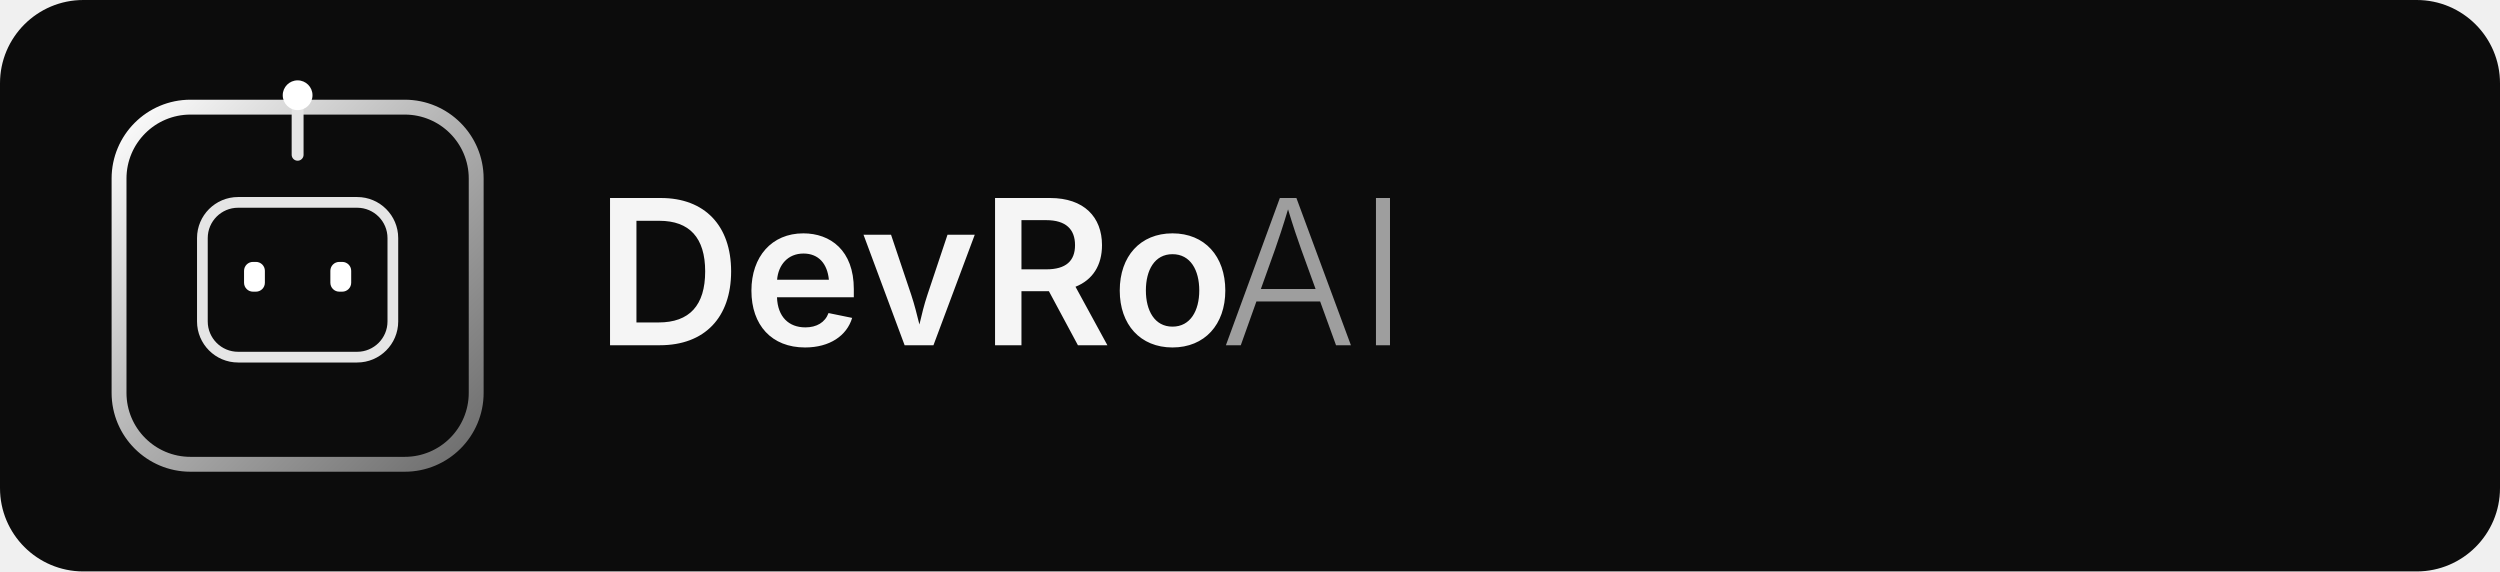
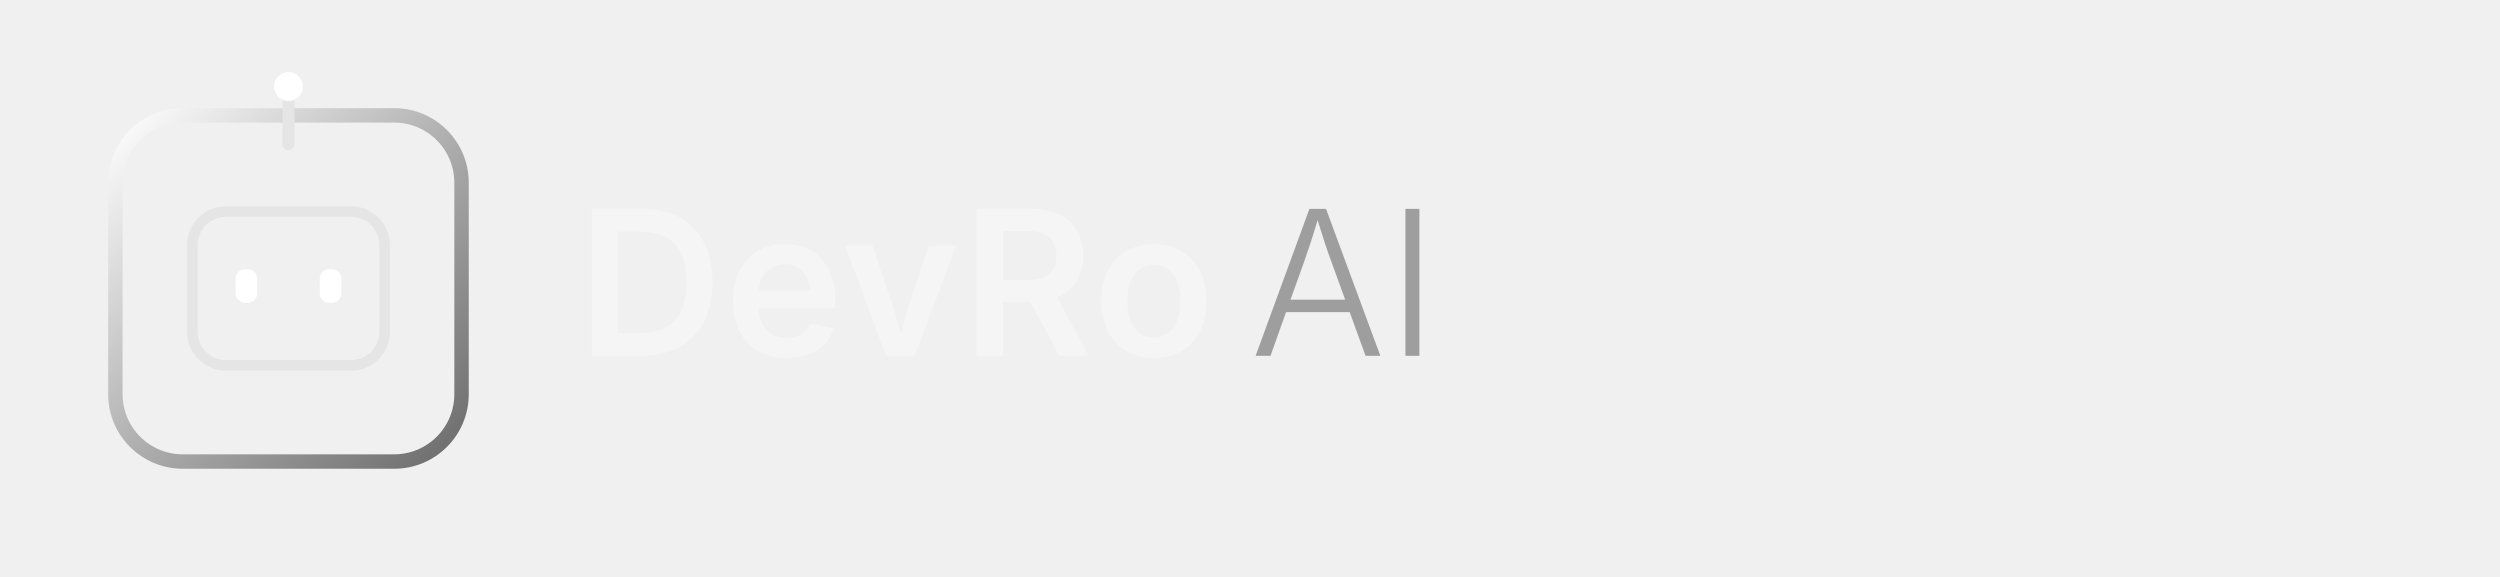
- <svg xmlns="http://www.w3.org/2000/svg" width="420" height="96" viewBox="0 0 420 96">
+ <svg xmlns="http://www.w3.org/2000/svg" width="520" height="120" viewBox="0 0 520 120">
  <defs>
    <linearGradient id="mono" x1="0%" y1="0%" x2="100%" y2="100%">
      <stop offset="0%" stop-color="#ffffff" />
      <stop offset="50%" stop-color="#b0b0b0" />
      <stop offset="100%" stop-color="#6b6b6b" />
    </linearGradient>
  </defs>
-   <rect width="420" height="96" rx="14" fill="#0c0c0c" />
-   <rect x="20" y="18" width="60" height="60" rx="12" fill="none" stroke="url(#mono)" stroke-width="2.5" />
-   <line x1="50" y1="26" x2="50" y2="18" stroke="#e5e5e5" stroke-width="2" stroke-linecap="round" />
-   <circle cx="50" cy="16" r="2.5" fill="#ffffff" />
-   <rect x="34" y="34" width="32" height="26" rx="6" fill="#0c0c0c" stroke="#e5e5e5" stroke-width="1.8" />
-   <rect x="41" y="44" width="3.5" height="5" rx="1.5" fill="#ffffff" />
-   <rect x="55.5" y="44" width="3.5" height="5" rx="1.5" fill="#ffffff" />
-   <text x="100" y="58" font-family="Inter, Segoe UI, Roboto, sans-serif" font-size="34" font-weight="600" letter-spacing="0.2px" fill="#f5f5f5">
+   <rect x="24" y="24" width="72" height="72" rx="14" fill="none" stroke="url(#mono)" stroke-width="3" />
+   <line x1="60" y1="30" x2="60" y2="20" stroke="#e5e5e5" stroke-width="2.5" stroke-linecap="round" />
+   <circle cx="60" cy="18" r="3" fill="#ffffff" />
+   <rect x="40" y="44" width="40" height="32" rx="7" fill="none" stroke="#e5e5e5" stroke-width="2.2" />
+   <rect x="49" y="56" width="4.5" height="7" rx="2" fill="#ffffff" />
+   <rect x="66.5" y="56" width="4.5" height="7" rx="2" fill="#ffffff" />
+   <text x="120" y="74" font-family="Inter, Segoe UI, Roboto, sans-serif" font-size="42" font-weight="600" letter-spacing="0.3px" fill="#f5f5f5">
    DevRo
  </text>
-   <text x="205" y="58" font-family="Inter, Segoe UI, Roboto, sans-serif" font-size="34" font-weight="300" fill="#9e9e9e">
+   <text x="260" y="74" font-family="Inter, Segoe UI, Roboto, sans-serif" font-size="42" font-weight="300" fill="#9e9e9e">
    AI
  </text>
</svg>
